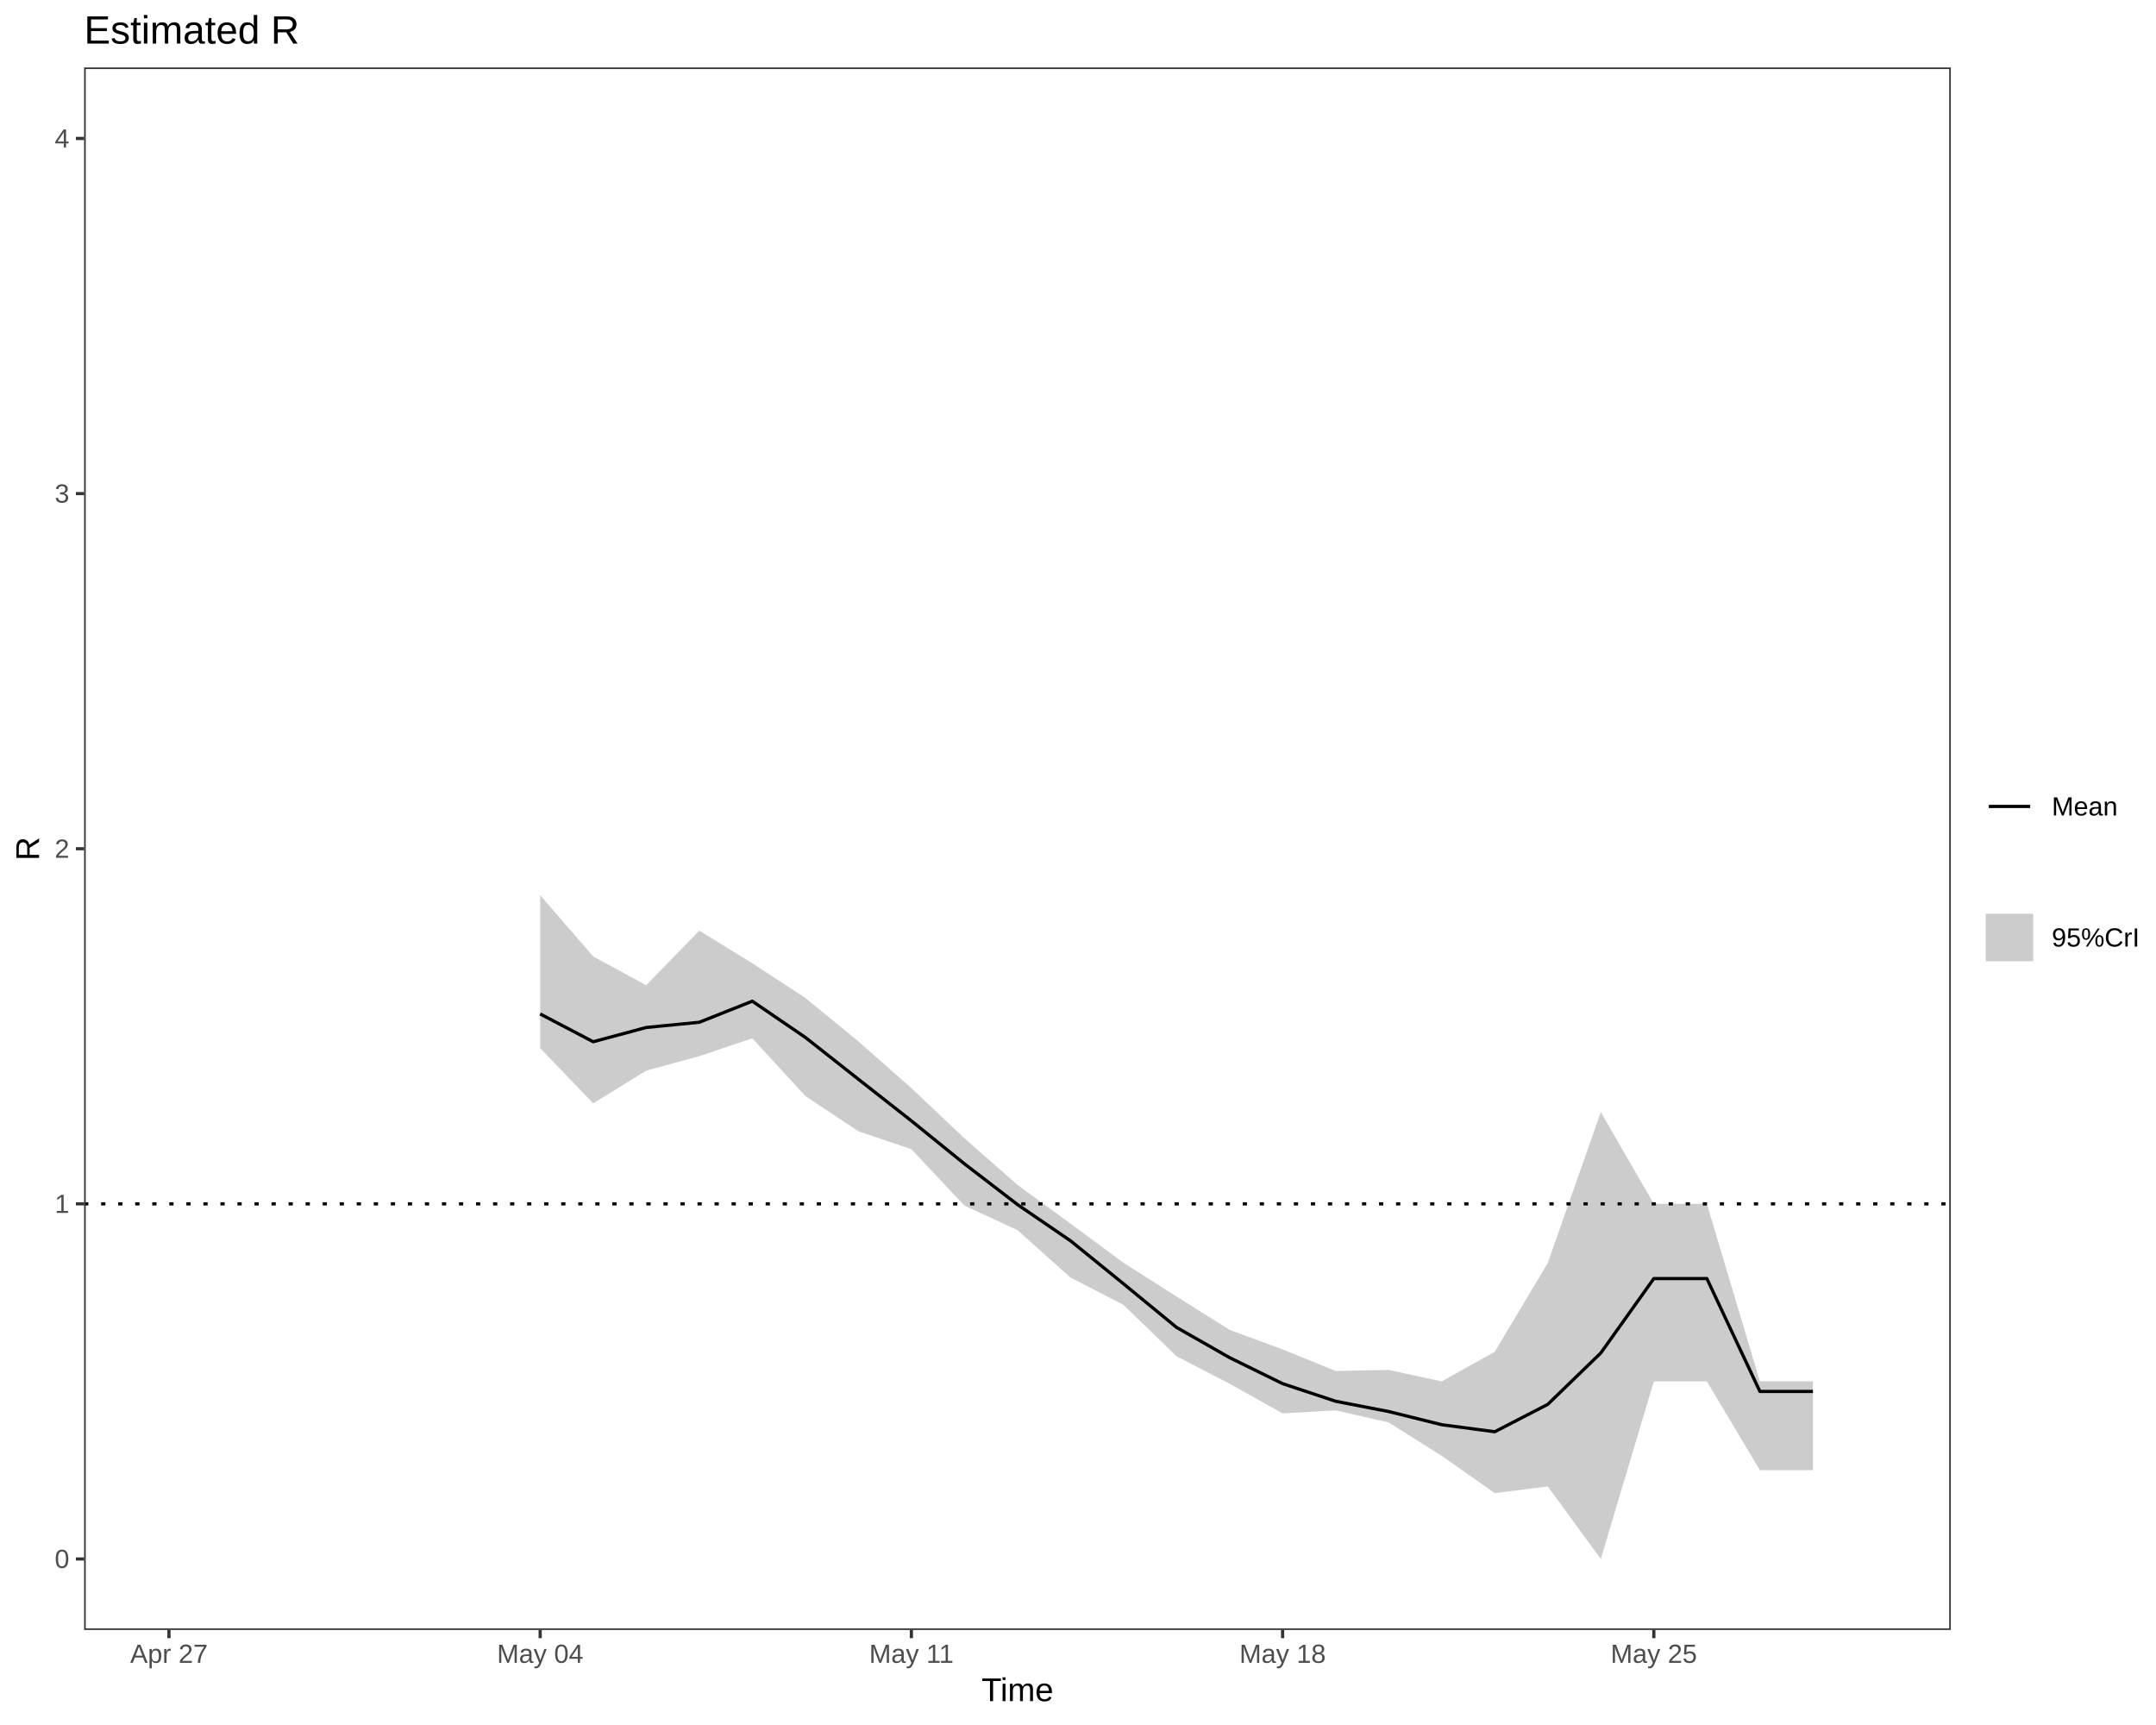
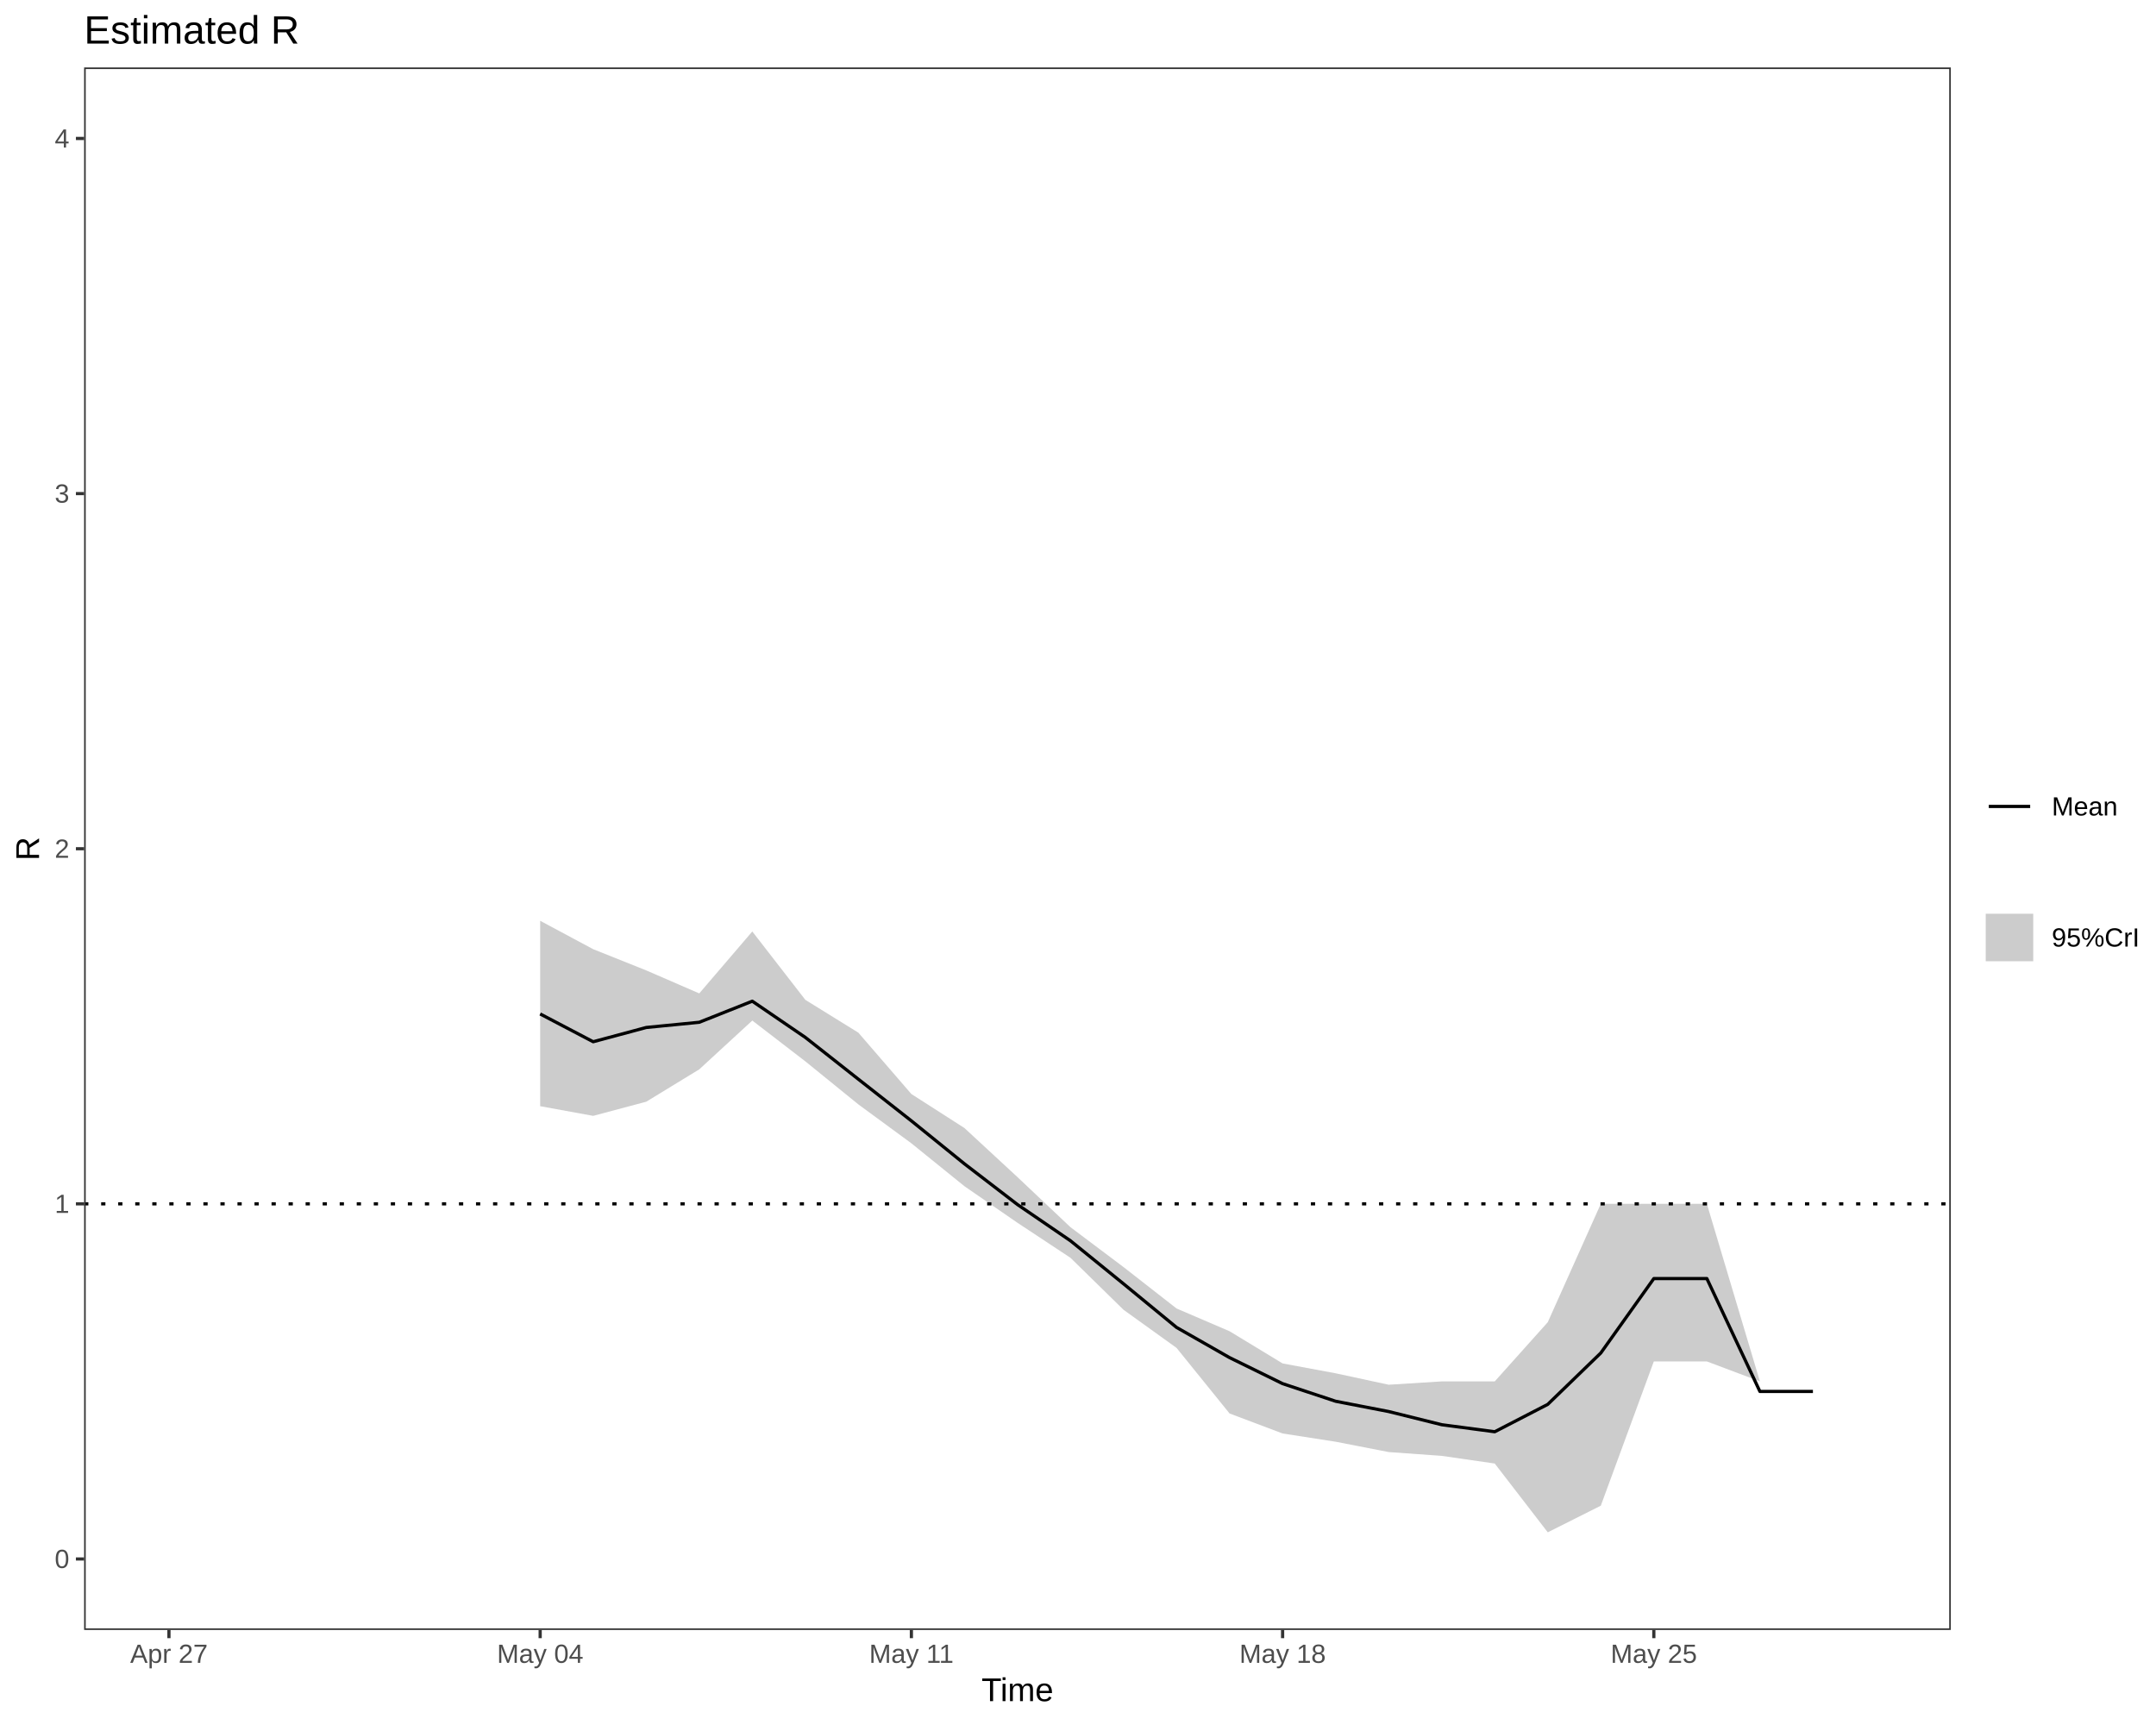
<svg xmlns="http://www.w3.org/2000/svg" viewBox="0 0 720.00 576.00">
  <defs>
    <style type="text/css">
    line, polyline, polygon, path, rect, circle {
      fill: none;
      stroke: #000000;
      stroke-linecap: round;
      stroke-linejoin: round;
      stroke-miterlimit: 10.00;
    }
  </style>
  </defs>
  <rect width="100%" height="100%" style="stroke: none; fill: #FFFFFF;" />
  <rect x="0.00" y="0.00" width="720.00" height="576.00" style="stroke-width: 1.07; stroke: #FFFFFF; fill: #FFFFFF;" />
  <defs>
    <clipPath id="cpMjguMDl8NjUxLjQ3fDU0NC4yN3wyMi41Mg==">
      <rect x="28.09" y="22.52" width="623.39" height="521.75" />
    </clipPath>
  </defs>
  <rect x="28.09" y="22.52" width="623.39" height="521.75" style="stroke-width: 1.07; stroke: none; fill: #FFFFFF;" clip-path="url(#cpMjguMDl8NjUxLjQ3fDU0NC4yN3wyMi41Mg==)" />
-   <polygon points="180.39,298.92 198.10,319.37 215.81,328.98 233.52,310.74 251.23,321.65 268.94,333.21 286.65,347.73 304.36,363.34 322.07,380.08 339.78,395.65 357.49,408.57 375.20,421.67 392.91,432.92 410.62,444.05 428.33,450.59 446.04,457.78 463.75,457.44 481.46,461.27 499.17,451.38 516.88,421.74 534.59,371.34 552.30,401.98 570.01,401.98 587.72,461.27 605.43,461.27 605.43,490.91 587.72,490.91 570.01,461.27 552.30,461.27 534.59,520.56 516.88,496.35 499.17,498.57 481.46,486.13 463.75,474.98 446.04,470.94 428.33,471.94 410.62,462.05 392.91,452.87 375.20,435.72 357.49,426.59 339.78,410.75 322.07,402.57 304.36,383.74 286.65,377.73 268.94,365.97 251.23,346.70 233.52,352.68 215.81,357.51 198.10,368.42 180.39,350.01 " style="stroke-width: 1.07; stroke: none; fill: #000000; fill-opacity: 0.20;" clip-path="url(#cpMjguMDl8NjUxLjQ3fDU0NC4yN3wyMi41Mg==)" />
+   <polygon points="180.39,307.46 198.10,316.95 215.81,324.03 233.52,331.71 251.23,311.03 268.94,333.86 286.65,344.82 304.36,365.31 322.07,376.66 339.78,393.04 357.49,409.78 375.20,423.09 392.91,436.92 410.62,444.52 428.33,455.27 446.04,458.56 463.75,462.38 481.46,461.27 499.17,461.27 516.88,441.50 534.59,401.98 552.30,401.98 570.01,401.98 587.72,461.27 605.43,461.27 605.43,461.27 587.72,461.27 570.01,454.60 552.30,454.60 534.59,502.77 516.88,511.66 499.17,488.69 481.46,486.13 463.75,484.86 446.04,481.41 428.33,478.66 410.62,471.98 392.91,450.08 375.20,437.35 357.49,420.00 339.78,408.30 322.07,396.09 304.36,381.77 286.65,368.77 268.94,354.40 251.23,340.77 233.52,357.07 215.81,367.88 198.10,372.60 180.39,369.37 " style="stroke-width: 1.07; stroke: none; fill: #000000; fill-opacity: 0.20;" clip-path="url(#cpMjguMDl8NjUxLjQ3fDU0NC4yN3wyMi41Mg==)" />
  <polyline points="180.39,338.57 198.10,347.85 215.81,343.09 233.52,341.35 251.23,334.31 268.94,346.40 286.65,360.36 304.36,374.27 322.07,388.61 339.78,402.21 357.49,414.31 375.20,428.68 392.91,443.24 410.62,453.33 428.33,462.02 446.04,467.90 463.75,471.33 481.46,475.73 499.17,478.08 516.88,468.93 534.59,451.78 552.30,426.93 570.01,426.93 587.72,464.62 605.43,464.62 " style="stroke-width: 1.07; stroke-linecap: butt;" clip-path="url(#cpMjguMDl8NjUxLjQ3fDU0NC4yN3wyMi41Mg==)" />
  <line x1="28.09" y1="401.98" x2="651.47" y2="401.98" style="stroke-width: 1.07; stroke-dasharray: 1.42,4.27; stroke-linecap: butt;" clip-path="url(#cpMjguMDl8NjUxLjQ3fDU0NC4yN3wyMi41Mg==)" />
  <rect x="28.09" y="22.52" width="623.39" height="521.75" style="stroke-width: 1.07; stroke: #333333;" clip-path="url(#cpMjguMDl8NjUxLjQ3fDU0NC4yN3wyMi41Mg==)" />
  <defs>
    <clipPath id="cpMC4wMHw3MjAuMDB8NTc2LjAwfDAuMDA=">
      <rect x="0.00" y="0.00" width="720.00" height="576.00" />
    </clipPath>
  </defs>
  <g clip-path="url(#cpMC4wMHw3MjAuMDB8NTc2LjAwfDAuMDA=)">
    <text x="18.27" y="523.58" style="font-size: 8.80px; fill: #4D4D4D; font-family: Liberation Sans;" textLength="4.89px" lengthAdjust="spacingAndGlyphs">0</text>
  </g>
  <g clip-path="url(#cpMC4wMHw3MjAuMDB8NTc2LjAwfDAuMDA=)">
    <text x="18.27" y="405.00" style="font-size: 8.80px; fill: #4D4D4D; font-family: Liberation Sans;" textLength="4.89px" lengthAdjust="spacingAndGlyphs">1</text>
  </g>
  <g clip-path="url(#cpMC4wMHw3MjAuMDB8NTc2LjAwfDAuMDA=)">
    <text x="18.27" y="286.42" style="font-size: 8.80px; fill: #4D4D4D; font-family: Liberation Sans;" textLength="4.89px" lengthAdjust="spacingAndGlyphs">2</text>
  </g>
  <g clip-path="url(#cpMC4wMHw3MjAuMDB8NTc2LjAwfDAuMDA=)">
    <text x="18.27" y="167.84" style="font-size: 8.80px; fill: #4D4D4D; font-family: Liberation Sans;" textLength="4.89px" lengthAdjust="spacingAndGlyphs">3</text>
  </g>
  <g clip-path="url(#cpMC4wMHw3MjAuMDB8NTc2LjAwfDAuMDA=)">
    <text x="18.27" y="49.26" style="font-size: 8.80px; fill: #4D4D4D; font-family: Liberation Sans;" textLength="4.89px" lengthAdjust="spacingAndGlyphs">4</text>
  </g>
  <polyline points="25.35,520.56 28.09,520.56 " style="stroke-width: 1.07; stroke: #333333; stroke-linecap: butt;" clip-path="url(#cpMC4wMHw3MjAuMDB8NTc2LjAwfDAuMDA=)" />
  <polyline points="25.35,401.98 28.09,401.98 " style="stroke-width: 1.07; stroke: #333333; stroke-linecap: butt;" clip-path="url(#cpMC4wMHw3MjAuMDB8NTc2LjAwfDAuMDA=)" />
  <polyline points="25.35,283.40 28.09,283.40 " style="stroke-width: 1.07; stroke: #333333; stroke-linecap: butt;" clip-path="url(#cpMC4wMHw3MjAuMDB8NTc2LjAwfDAuMDA=)" />
  <polyline points="25.35,164.82 28.09,164.82 " style="stroke-width: 1.07; stroke: #333333; stroke-linecap: butt;" clip-path="url(#cpMC4wMHw3MjAuMDB8NTc2LjAwfDAuMDA=)" />
  <polyline points="25.35,46.24 28.09,46.24 " style="stroke-width: 1.07; stroke: #333333; stroke-linecap: butt;" clip-path="url(#cpMC4wMHw3MjAuMDB8NTc2LjAwfDAuMDA=)" />
  <polyline points="56.42,547.01 56.42,544.27 " style="stroke-width: 1.07; stroke: #333333; stroke-linecap: butt;" clip-path="url(#cpMC4wMHw3MjAuMDB8NTc2LjAwfDAuMDA=)" />
  <polyline points="180.39,547.01 180.39,544.27 " style="stroke-width: 1.07; stroke: #333333; stroke-linecap: butt;" clip-path="url(#cpMC4wMHw3MjAuMDB8NTc2LjAwfDAuMDA=)" />
  <polyline points="304.36,547.01 304.36,544.27 " style="stroke-width: 1.07; stroke: #333333; stroke-linecap: butt;" clip-path="url(#cpMC4wMHw3MjAuMDB8NTc2LjAwfDAuMDA=)" />
  <polyline points="428.33,547.01 428.33,544.27 " style="stroke-width: 1.07; stroke: #333333; stroke-linecap: butt;" clip-path="url(#cpMC4wMHw3MjAuMDB8NTc2LjAwfDAuMDA=)" />
  <polyline points="552.30,547.01 552.30,544.27 " style="stroke-width: 1.07; stroke: #333333; stroke-linecap: butt;" clip-path="url(#cpMC4wMHw3MjAuMDB8NTc2LjAwfDAuMDA=)" />
  <g clip-path="url(#cpMC4wMHw3MjAuMDB8NTc2LjAwfDAuMDA=)">
    <text x="43.47" y="555.25" style="font-size: 8.80px; fill: #4D4D4D; font-family: Liberation Sans;" textLength="25.91px" lengthAdjust="spacingAndGlyphs">Apr 27</text>
  </g>
  <g clip-path="url(#cpMC4wMHw3MjAuMDB8NTc2LjAwfDAuMDA=)">
    <text x="165.97" y="555.25" style="font-size: 8.80px; fill: #4D4D4D; font-family: Liberation Sans;" textLength="28.84px" lengthAdjust="spacingAndGlyphs">May 04</text>
  </g>
  <g clip-path="url(#cpMC4wMHw3MjAuMDB8NTc2LjAwfDAuMDA=)">
    <text x="290.27" y="555.25" style="font-size: 8.80px; fill: #4D4D4D; font-family: Liberation Sans;" textLength="28.19px" lengthAdjust="spacingAndGlyphs">May 11</text>
  </g>
  <g clip-path="url(#cpMC4wMHw3MjAuMDB8NTc2LjAwfDAuMDA=)">
    <text x="413.91" y="555.25" style="font-size: 8.80px; fill: #4D4D4D; font-family: Liberation Sans;" textLength="28.84px" lengthAdjust="spacingAndGlyphs">May 18</text>
  </g>
  <g clip-path="url(#cpMC4wMHw3MjAuMDB8NTc2LjAwfDAuMDA=)">
    <text x="537.88" y="555.25" style="font-size: 8.80px; fill: #4D4D4D; font-family: Liberation Sans;" textLength="28.84px" lengthAdjust="spacingAndGlyphs">May 25</text>
  </g>
  <g clip-path="url(#cpMC4wMHw3MjAuMDB8NTc2LjAwfDAuMDA=)">
    <text x="327.77" y="568.04" style="font-size: 11.00px; font-family: Liberation Sans;" textLength="24.03px" lengthAdjust="spacingAndGlyphs">Time</text>
  </g>
  <g clip-path="url(#cpMC4wMHw3MjAuMDB8NTc2LjAwfDAuMDA=)">
    <text transform="translate(13.04,287.37) rotate(-90)" style="font-size: 11.00px; font-family: Liberation Sans;" textLength="7.94px" lengthAdjust="spacingAndGlyphs">R</text>
  </g>
  <rect x="662.43" y="245.11" width="44.76" height="32.81" style="stroke-width: 1.07; stroke: none; fill: #FFFFFF;" clip-path="url(#cpMC4wMHw3MjAuMDB8NTc2LjAwfDAuMDA=)" />
  <rect x="662.43" y="260.64" width="17.28" height="17.28" style="stroke-width: 1.07; stroke: none; fill: #FFFFFF;" clip-path="url(#cpMC4wMHw3MjAuMDB8NTc2LjAwfDAuMDA=)" />
  <line x1="664.16" y1="269.28" x2="677.98" y2="269.28" style="stroke-width: 1.07; stroke-linecap: butt;" clip-path="url(#cpMC4wMHw3MjAuMDB8NTc2LjAwfDAuMDA=)" />
  <g clip-path="url(#cpMC4wMHw3MjAuMDB8NTc2LjAwfDAuMDA=)">
    <text x="685.19" y="272.30" style="font-size: 8.80px; font-family: Liberation Sans;" textLength="22.00px" lengthAdjust="spacingAndGlyphs">Mean</text>
  </g>
  <rect x="662.43" y="288.88" width="52.09" height="32.81" style="stroke-width: 1.07; stroke: none; fill: #FFFFFF;" clip-path="url(#cpMC4wMHw3MjAuMDB8NTc2LjAwfDAuMDA=)" />
  <rect x="662.43" y="304.40" width="17.28" height="17.28" style="stroke-width: 1.07; stroke: none; fill: #FFFFFF;" clip-path="url(#cpMC4wMHw3MjAuMDB8NTc2LjAwfDAuMDA=)" />
  <rect x="663.14" y="305.11" width="15.86" height="15.86" style="stroke-width: 1.07; stroke: none; stroke-linejoin: miter; fill: #000000; fill-opacity: 0.20;" clip-path="url(#cpMC4wMHw3MjAuMDB8NTc2LjAwfDAuMDA=)" />
  <g clip-path="url(#cpMC4wMHw3MjAuMDB8NTc2LjAwfDAuMDA=)">
    <text x="685.19" y="316.07" style="font-size: 8.80px; font-family: Liberation Sans;" textLength="29.33px" lengthAdjust="spacingAndGlyphs">95%CrI</text>
  </g>
  <g clip-path="url(#cpMC4wMHw3MjAuMDB8NTc2LjAwfDAuMDA=)">
    <text x="28.09" y="14.56" style="font-size: 13.20px; font-family: Liberation Sans;" textLength="71.80px" lengthAdjust="spacingAndGlyphs">Estimated R</text>
  </g>
</svg>
